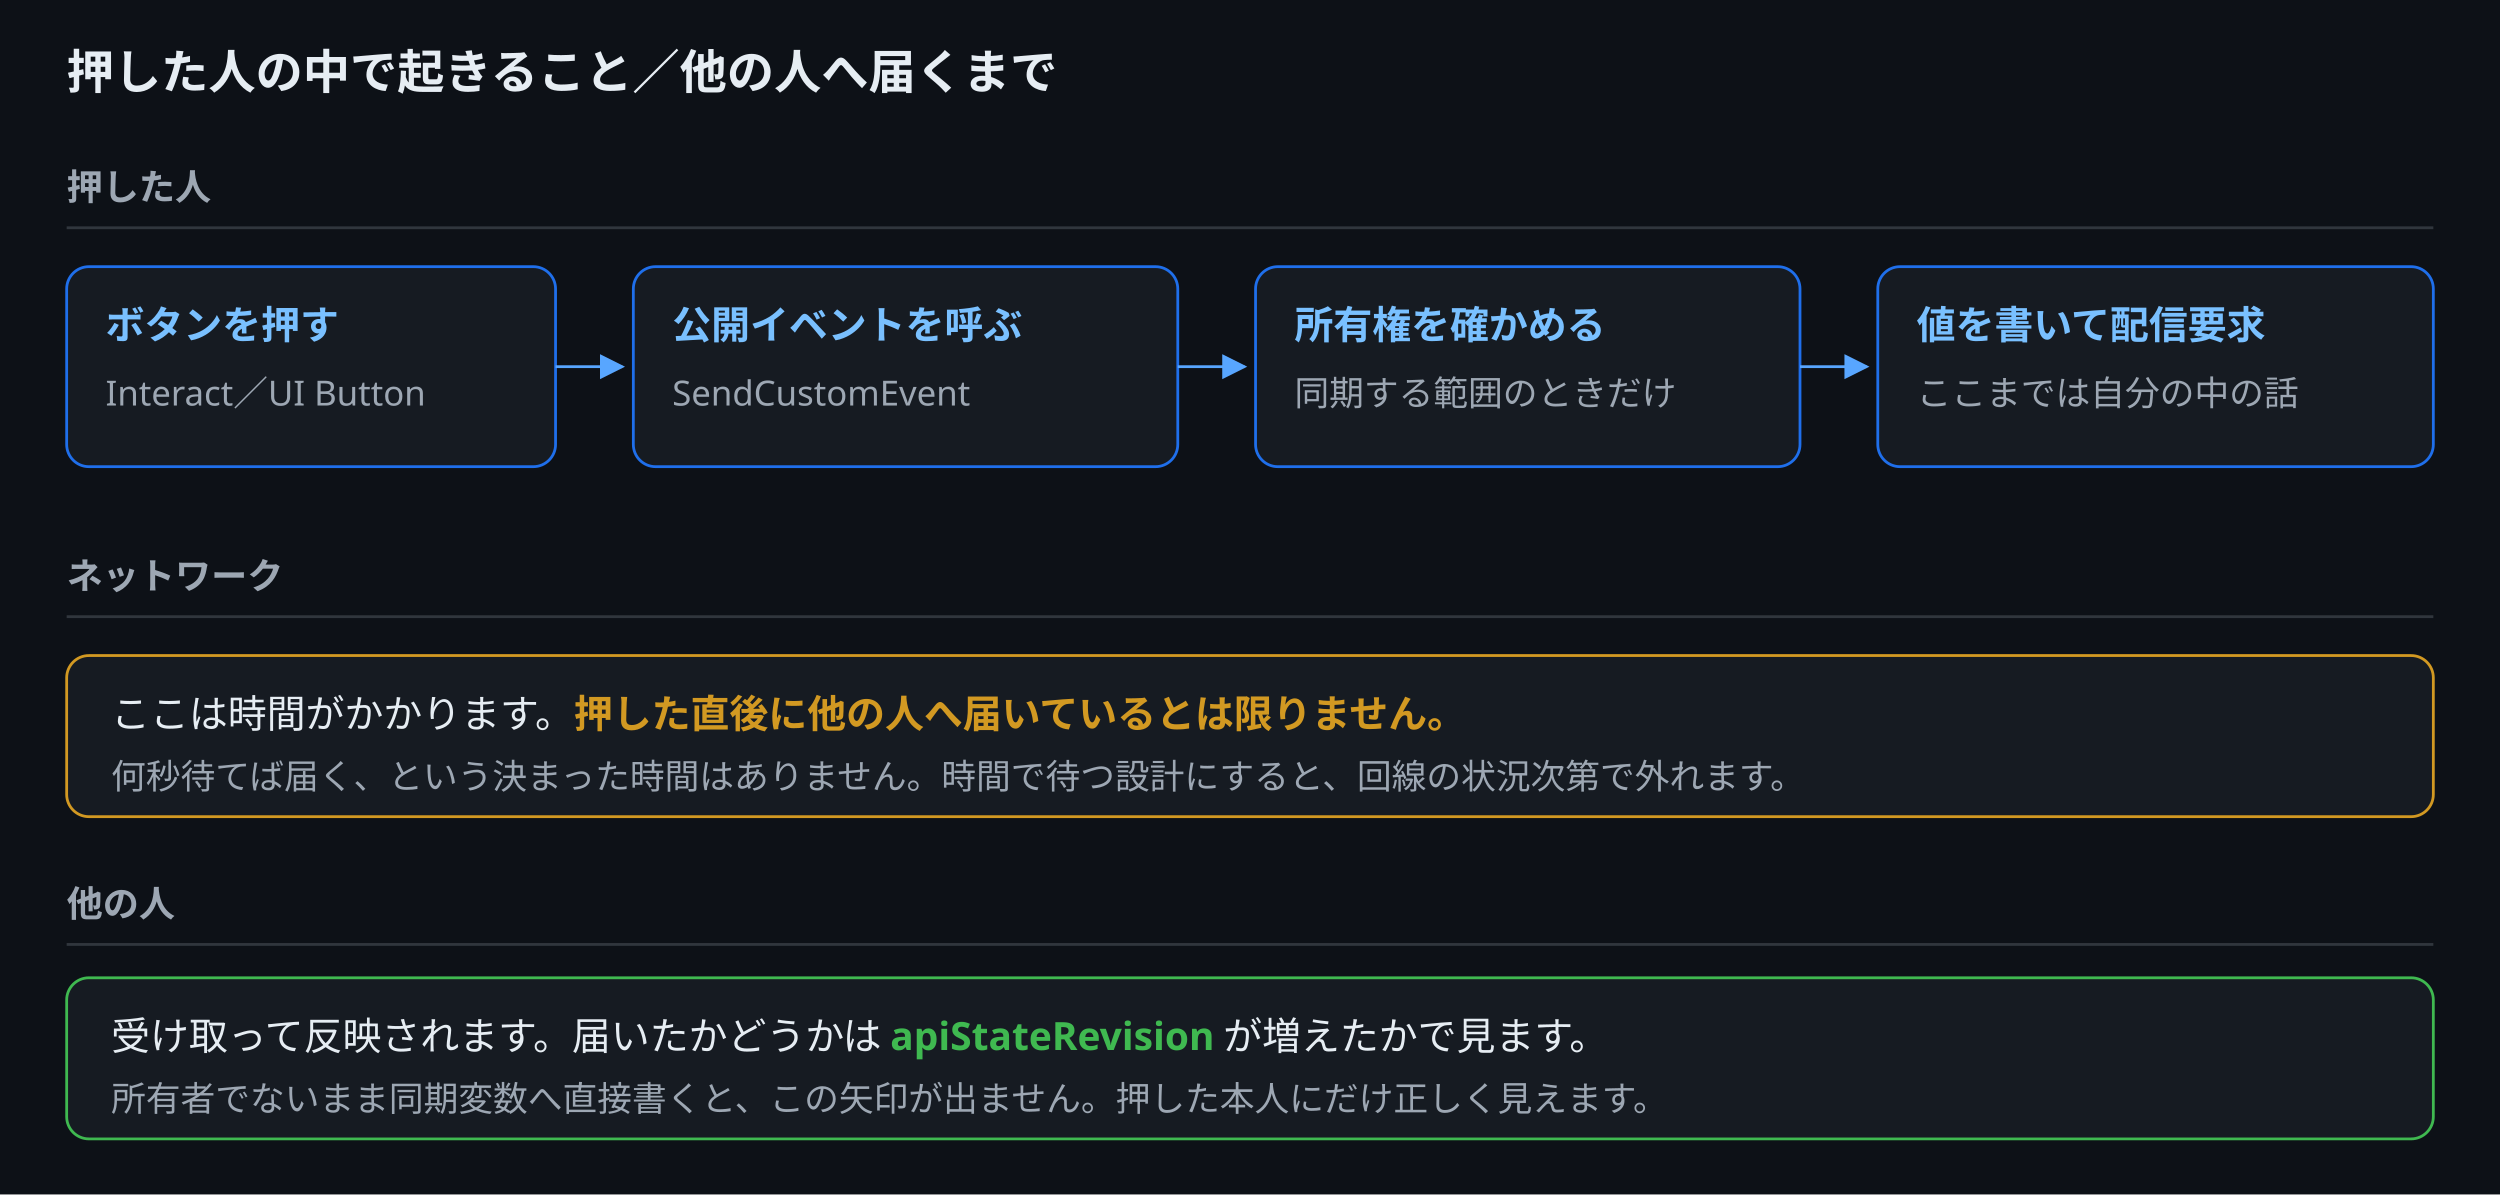
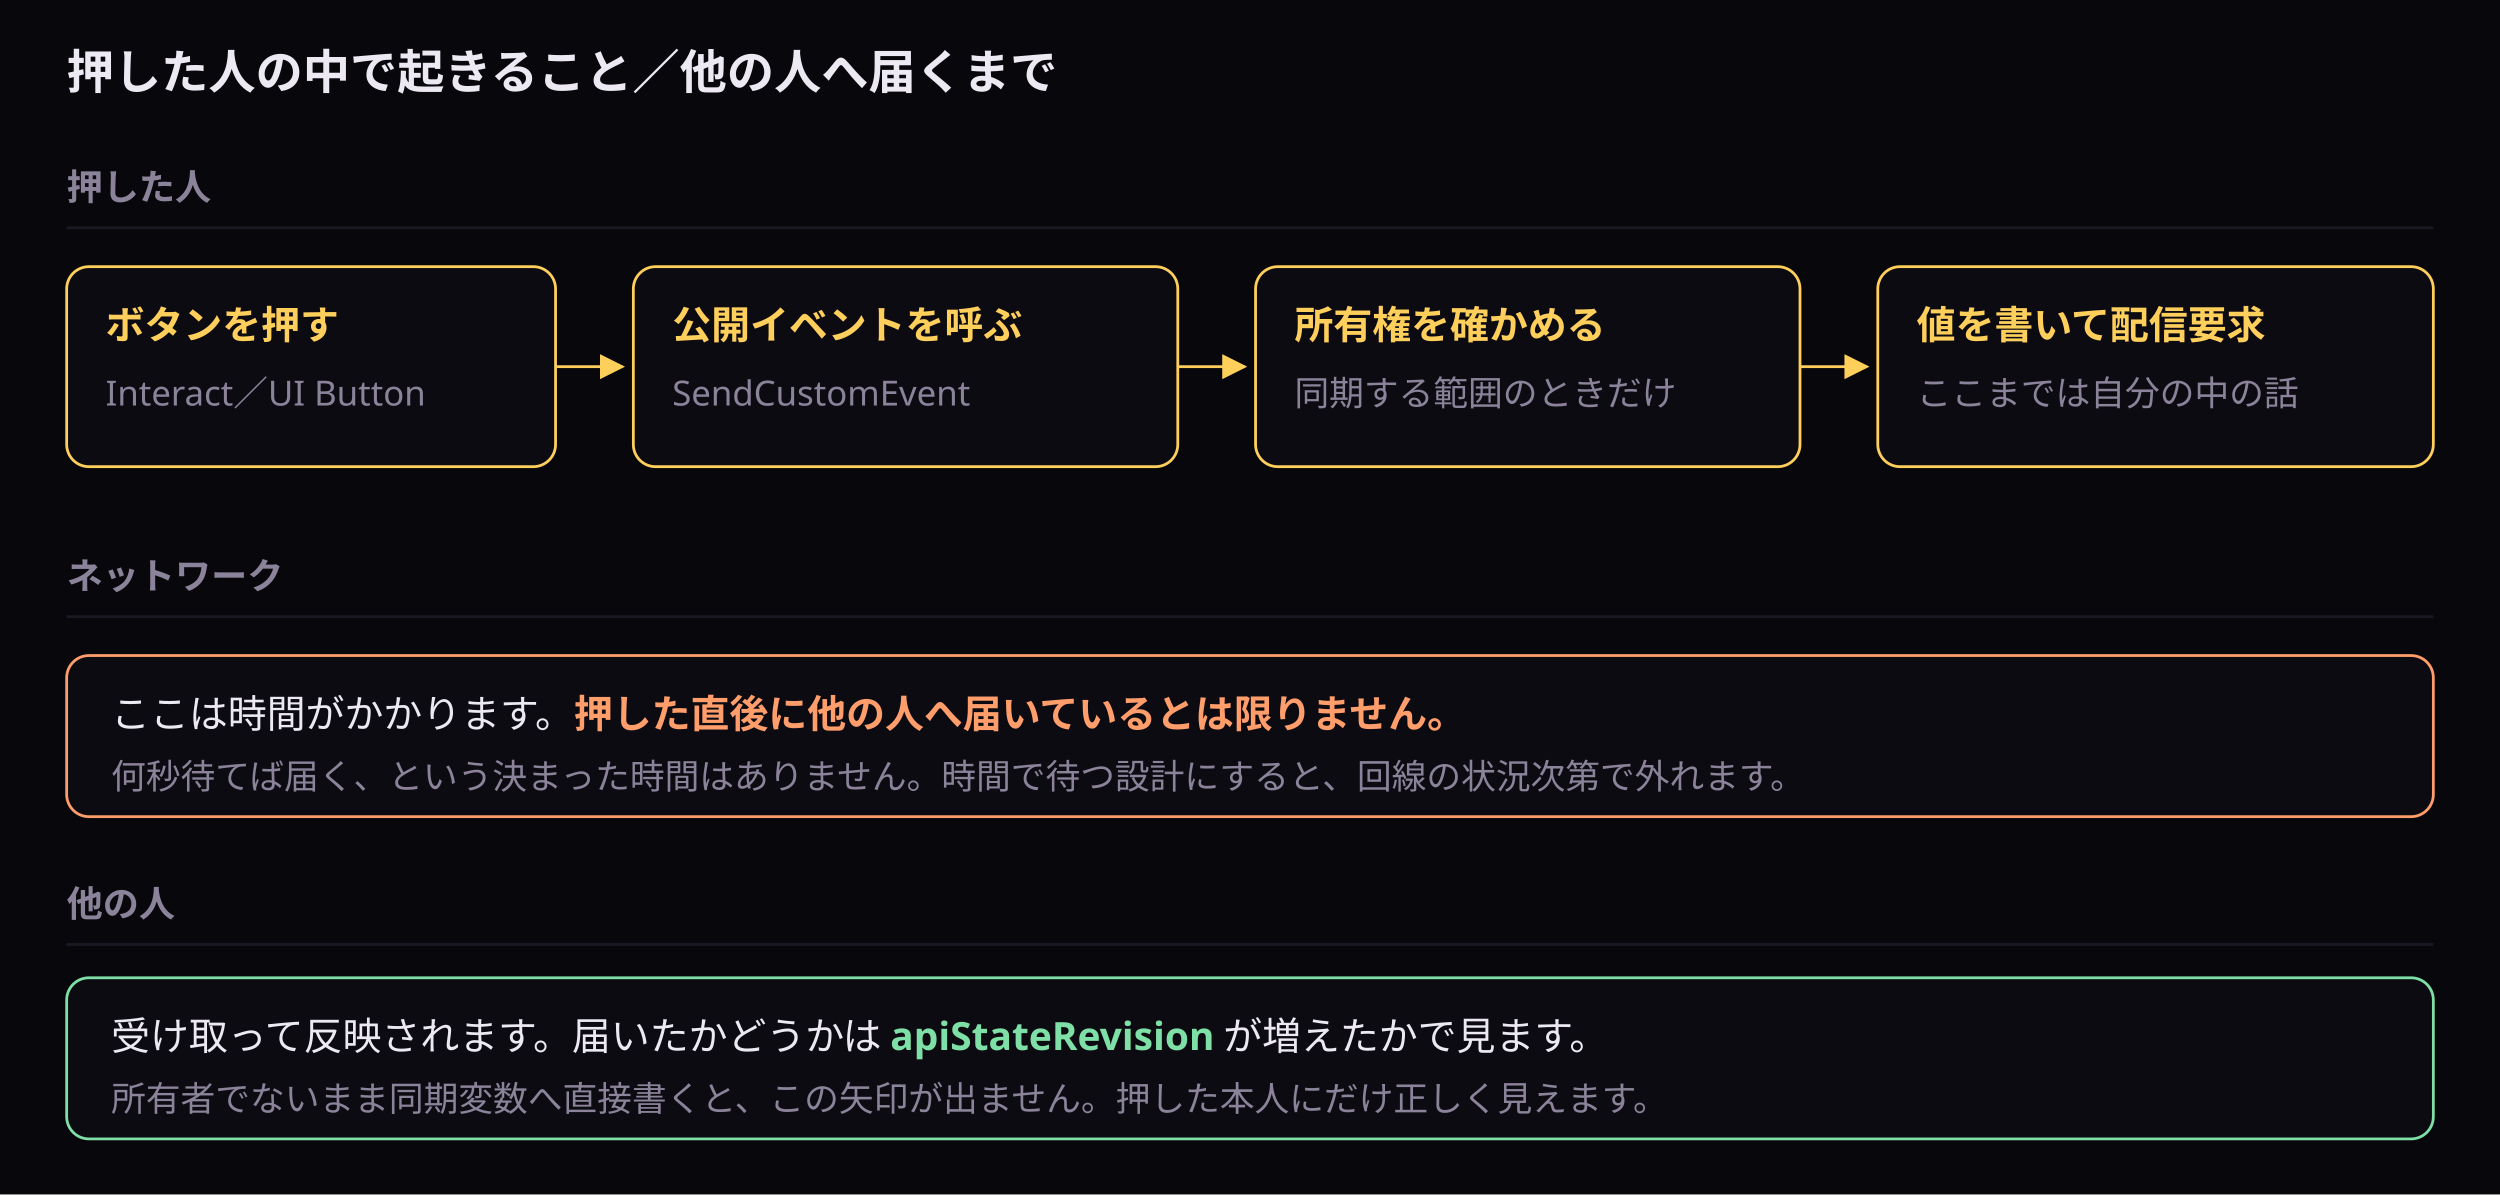
<svg xmlns="http://www.w3.org/2000/svg" viewBox="0 0 900 430" role="img" aria-label="ボタンを押してから他の人へ届くまでの流れ">
  <style>
-  .bg{fill:#0d1117}
-  .box{fill:#161b22;stroke:#30363d;rx:8}
-  .me{stroke:#1f6feb}
-  .net{stroke:#d29922}
-  .them{stroke:#3fb950}
-  .t{fill:#e6edf3;font:14px "Segoe UI","Noto Sans JP",sans-serif}
-  .h{fill:#79c0ff;font:bold 14px "Segoe UI","Noto Sans JP",sans-serif}
-  .m{fill:#9da7b3;font:12.5px "Segoe UI","Noto Sans JP",sans-serif}
-  .ttl{fill:#e6edf3;font:bold 17px "Segoe UI","Noto Sans JP",sans-serif}
-  .lane{fill:#9da7b3;font:bold 13px "Segoe UI","Noto Sans JP",sans-serif}
+  .bg{fill:#08070b}
+  .box{fill:#0d0b12;stroke:#1b1823;rx:8}
+  .me{stroke:#ffcf5c}
+  .net{stroke:#ff9d6b}
+  .them{stroke:#7ee0a6}
+  .t{fill:#ece9f2;font:14px "Segoe UI","Hiragino Kaku Gothic ProN","Yu Gothic UI","Meiryo",sans-serif}
+  .h{fill:#ffcf5c;font:bold 14px "Segoe UI","Hiragino Kaku Gothic ProN","Yu Gothic UI","Meiryo",sans-serif}
+  .m{fill:#8a8399;font:12.5px "Segoe UI","Hiragino Kaku Gothic ProN","Yu Gothic UI","Meiryo",sans-serif}
+  .ttl{fill:#ece9f2;font:bold 17px "Segoe UI","Hiragino Kaku Gothic ProN","Yu Gothic UI","Meiryo",sans-serif}
+  .lane{fill:#8a8399;font:bold 13px "Segoe UI","Hiragino Kaku Gothic ProN","Yu Gothic UI","Meiryo",sans-serif}
</style>
  <rect class="bg" width="900" height="430" />
  <text class="ttl" x="24" y="32">押した人の中で起きること／他の人へ届くまで</text>
  <defs>
    <marker id="a" markerWidth="9" markerHeight="9" refX="8" refY="4.5" orient="auto">
-       <path d="M0,0 L9,4.5 L0,9 z" fill="#58a6ff" />
+       <path d="M0,0 L9,4.5 L0,9 z" fill="#ffcf5c" />
    </marker>
  </defs>
  <text class="lane" x="24" y="72">押した人</text>
-   <line x1="24" y1="82" x2="876" y2="82" stroke="#30363d" />
+   <line x1="24" y1="82" x2="876" y2="82" stroke="#1b1823" />
  <rect class="box me" x="24" y="96" width="176" height="72" />
  <text class="h" x="38" y="122">ボタンを押す</text>
  <text class="m" x="38" y="146">Interact／UI Button</text>
  <rect class="box me" x="228" y="96" width="196" height="72" />
  <text class="h" x="242" y="122">公開イベントを呼ぶ</text>
  <text class="m" x="242" y="146">SendCustomEvent</text>
  <rect class="box me" x="452" y="96" width="196" height="72" />
  <text class="h" x="466" y="122">所有権を確かめる</text>
  <text class="m" x="466" y="146">同期する範囲のときだけ</text>
  <rect class="box me" x="676" y="96" width="200" height="72" />
  <text class="h" x="690" y="122">値を書いて配信要求</text>
  <text class="m" x="690" y="146">ここまでは自分の中の話</text>
-   <line x1="200" y1="132" x2="224" y2="132" stroke="#58a6ff" marker-end="url(#a)" />
-   <line x1="424" y1="132" x2="448" y2="132" stroke="#58a6ff" marker-end="url(#a)" />
-   <line x1="648" y1="132" x2="672" y2="132" stroke="#58a6ff" marker-end="url(#a)" />
+   <line x1="200" y1="132" x2="224" y2="132" stroke="#ffcf5c" marker-end="url(#a)" />
+   <line x1="424" y1="132" x2="448" y2="132" stroke="#ffcf5c" marker-end="url(#a)" />
+   <line x1="648" y1="132" x2="672" y2="132" stroke="#ffcf5c" marker-end="url(#a)" />
  <text class="lane" x="24" y="212">ネットワーク</text>
-   <line x1="24" y1="222" x2="876" y2="222" stroke="#30363d" />
+   <line x1="24" y1="222" x2="876" y2="222" stroke="#1b1823" />
  <rect class="box net" x="24" y="236" width="852" height="58" />
-   <text class="t" x="40" y="262">ここは時間がかかります。<tspan fill="#d29922" font-weight="bold">押した直後に他の人へ届いているとは限りません。</tspan>
+   <text class="t" x="40" y="262">ここは時間がかかります。<tspan fill="#ff9d6b" font-weight="bold">押した直後に他の人へ届いているとは限りません。</tspan>
  </text>
  <text class="m" x="40" y="284">何秒待てば届く、という決まった時間はありません。時間で待つ設計にすると、回線の状況次第で外れます。</text>
  <text class="lane" x="24" y="330">他の人</text>
-   <line x1="24" y1="340" x2="876" y2="340" stroke="#30363d" />
+   <line x1="24" y1="340" x2="876" y2="340" stroke="#1b1823" />
  <rect class="box them" x="24" y="352" width="852" height="58" />
-   <text class="t" x="40" y="378">受け取って反映されます。届いたかどうかは <tspan fill="#3fb950" font-weight="bold">apiStateRevision</tspan> が増えたかで見ます。</text>
+   <text class="t" x="40" y="378">受け取って反映されます。届いたかどうかは <tspan fill="#7ee0a6" font-weight="bold">apiStateRevision</tspan> が増えたかで見ます。</text>
  <text class="m" x="40" y="400">所有者でないまま同期変数へ直接書くと、この矢印が出ません。押した本人にだけ正しく見えます。</text>
</svg>
